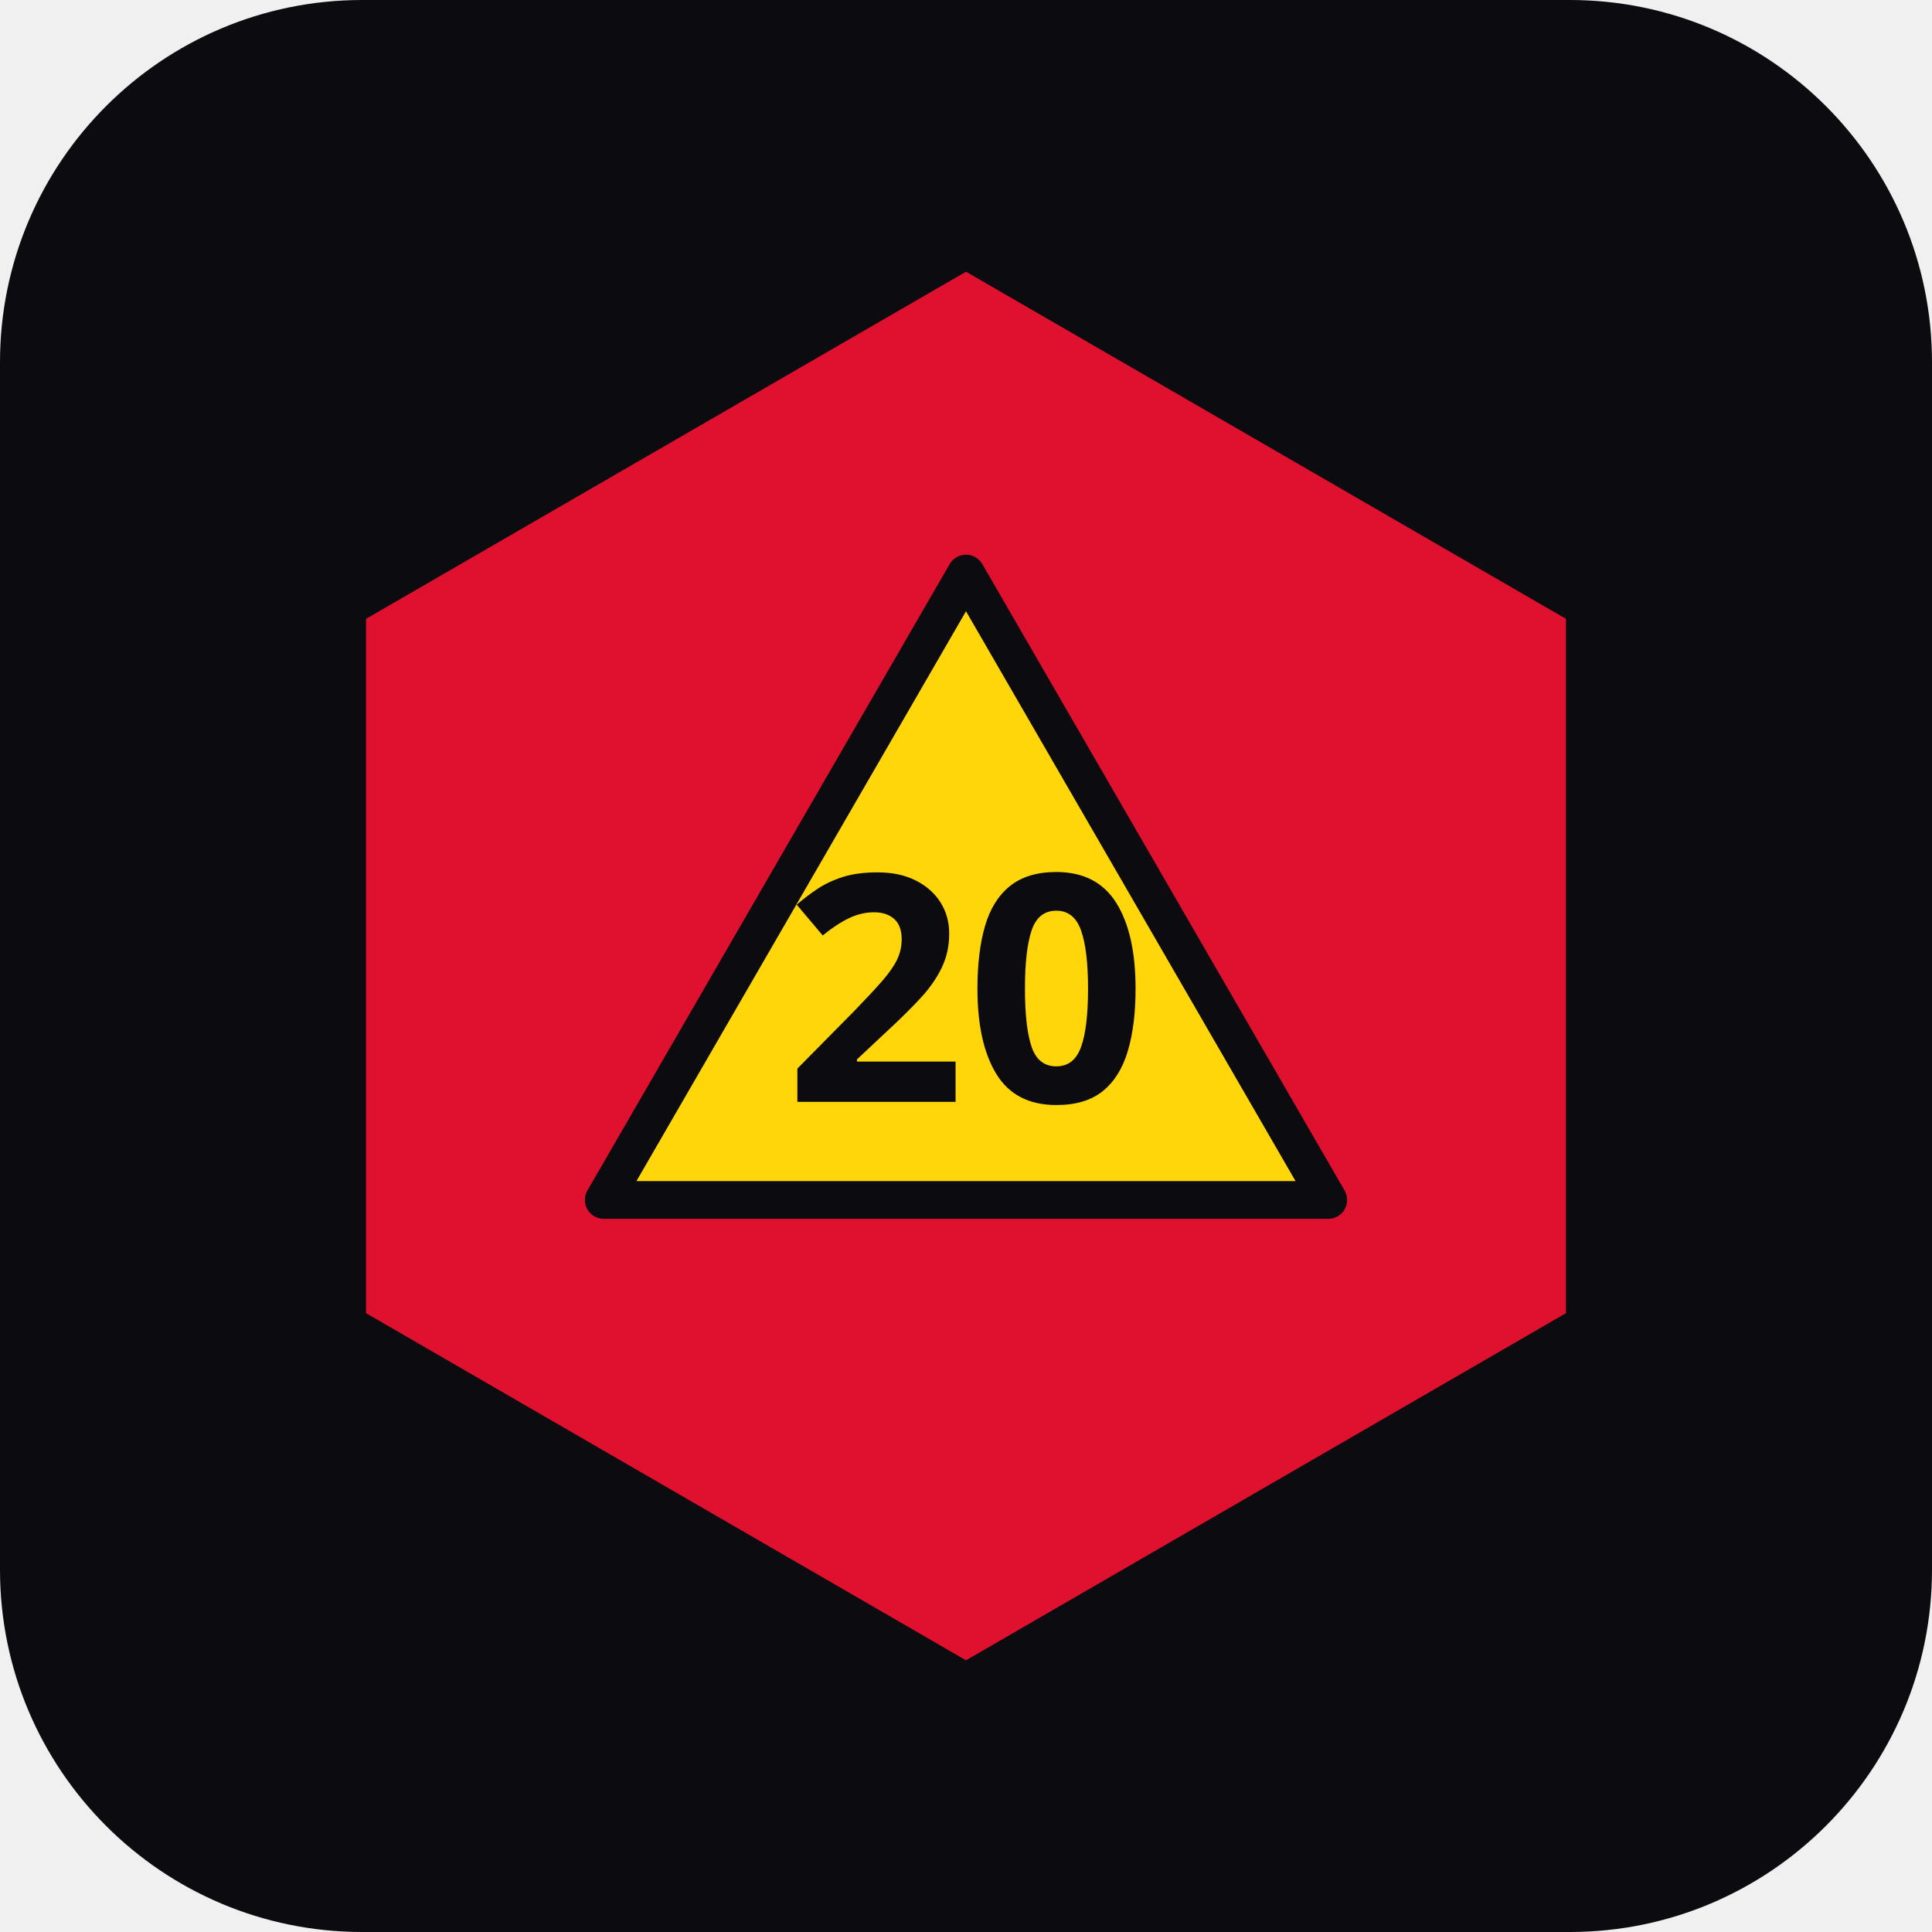
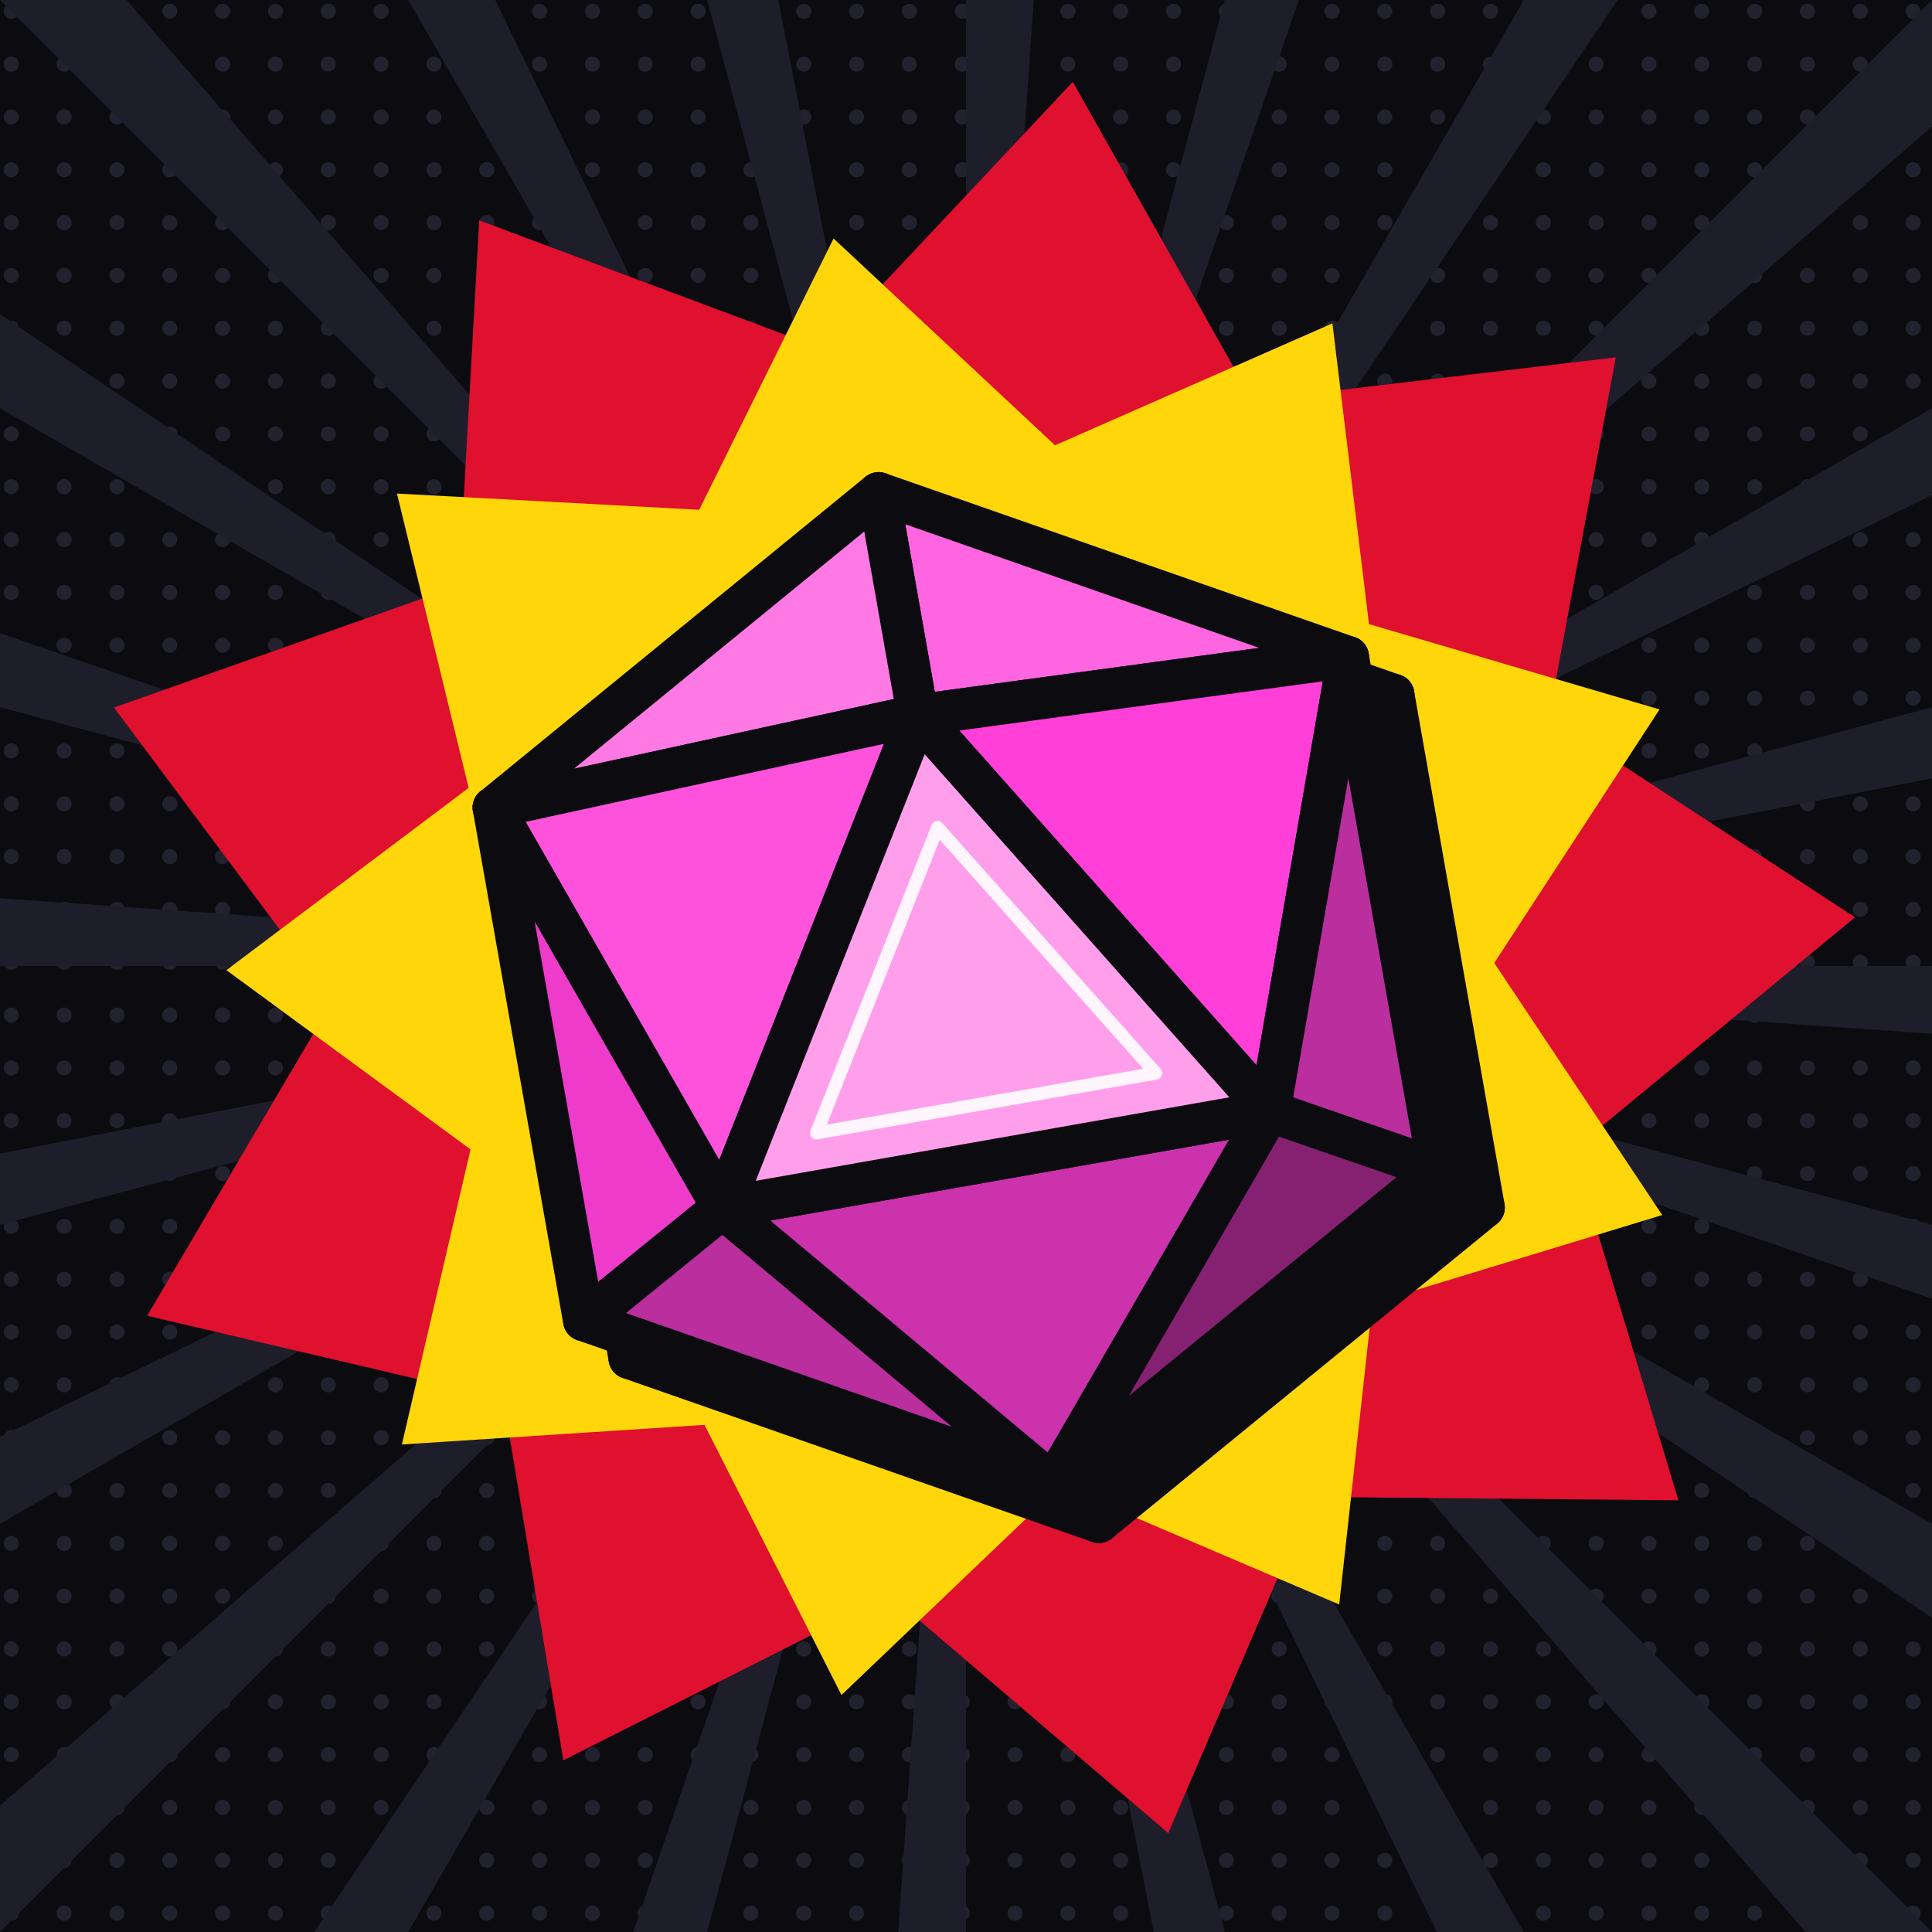
<svg xmlns="http://www.w3.org/2000/svg" viewBox="0 0 512 512">
-   <rect width="512" height="512" rx="96" fill="#0B0B10" />
-   <polygon points="256,72 415,164 415,348 256,440 97,348 97,164" fill="#E0102F" />
-   <polygon points="256,152 352,318 160,318" fill="#FFD60A" stroke="#0B0B10" stroke-width="10" stroke-linejoin="round" />
-   <text x="256" y="292" font-family="system-ui, sans-serif" font-weight="800" font-size="84" fill="#0B0B10" text-anchor="middle">20</text>
+   <defs>
+     <pattern id="dots" width="14" height="14" patternUnits="userSpaceOnUse">
+       <circle cx="3" cy="3" r="2" fill="#22222E" />
+     </pattern>
+   </defs>
+   <rect width="512" height="512" fill="#0B0B10" />
+   <rect width="512" height="512" fill="url(#dots)" />
+   <polygon points="256,256 256.0,-164.0 285.4,-163.0" fill="#1E1E2A" />
+   <polygon points="256,256 364.7,-149.7 392.8,-141.1" fill="#1E1E2A" />
+   <polygon points="256,256 466.0,-107.7 490.9,-92.2" fill="#1E1E2A" />
+   <polygon points="256,256 553.0,-41.0 573.0,-19.5" fill="#1E1E2A" />
+   <polygon points="256,256 619.7,46.0 633.5,72.0" fill="#1E1E2A" />
+   <polygon points="256,256 661.7,147.3 668.3,175.9" fill="#1E1E2A" />
+   <polygon points="256,256 676.0,256.0 675.0,285.4" fill="#1E1E2A" />
+   <polygon points="256,256 661.7,364.7 653.1,392.8" fill="#1E1E2A" />
+   <polygon points="256,256 619.7,466.0 604.2,490.9" fill="#1E1E2A" />
+   <polygon points="256,256 553.0,553.0 531.5,573.0" fill="#1E1E2A" />
+   <polygon points="256,256 466.0,619.7 440.0,633.5" fill="#1E1E2A" />
+   <polygon points="256,256 364.7,661.7 336.1,668.3" fill="#1E1E2A" />
+   <polygon points="256,256 256.0,676.0 226.6,675.0" fill="#1E1E2A" />
+   <polygon points="256,256 147.3,661.7 119.2,653.1" fill="#1E1E2A" />
+   <polygon points="256,256 46.0,619.7 21.1,604.2" fill="#1E1E2A" />
+   <polygon points="256,256 -41.0,553.0 -61.0,531.5" fill="#1E1E2A" />
+   <polygon points="256,256 -107.7,466.0 -121.5,440.0" fill="#1E1E2A" />
+   <polygon points="256,256 -149.7,364.7 -156.3,336.1" fill="#1E1E2A" />
+   <polygon points="256,256 -164.0,256.0 -163.0,226.6" fill="#1E1E2A" />
+   <polygon points="256,256 -149.7,147.3 -141.1,119.2" fill="#1E1E2A" />
+   <polygon points="256,256 -107.7,46.0 -92.2,21.1" fill="#1E1E2A" />
+   <polygon points="256,256 -41.0,-41.0 -19.5,-61.0" fill="#1E1E2A" />
+   <polygon points="256,256 46.0,-107.7 72.0,-121.5" fill="#1E1E2A" />
+   <polygon points="256,256 147.3,-149.7 175.9,-156.3" fill="#1E1E2A" />
+   <polygon points="284.3,21.7 331.9,106.1 428.2,94.7 410.5,190.0 491.6,243.1 416.8,304.8 444.8,397.6 347.8,396.7 309.6,485.8 235.9,422.8 149.3,466.5 133.4,370.8 39.0,348.7 88.2,265.2 30.2,187.5 121.6,155.2 127.0,58.4 217.9,92.4" fill="#E0102F" />
+   <polygon points="220.9,63.2 279.6,118.0 353.1,85.7 362.8,165.4 439.8,188.0 396.0,255.2 440.5,322.0 363.7,345.4 354.9,425.2 281.1,393.7 223.0,449.2 186.7,377.6 106.5,382.8 124.7,304.6 60.0,257.1 124.2,208.8 105.2,130.8 185.3,135.1" fill="#FFD60A" />
+   <g transform="translate(256 262) rotate(-10) scale(4.6) translate(-32 -32)">
+     <g transform="translate(2.2 2.6)">
+       <polygon points="32,3 57,17 32,16" fill="#0B0B10" stroke="#0B0B10" stroke-width="2.4" stroke-linejoin="round" />
+       <polygon points="32,3 32,16 7,17" fill="#0B0B10" stroke="#0B0B10" stroke-width="2.4" stroke-linejoin="round" />
+       <polygon points="57,17 48,42 32,16" fill="#0B0B10" stroke="#0B0B10" stroke-width="2.4" stroke-linejoin="round" />
+       <polygon points="57,17 57,47 48,42" fill="#0B0B10" stroke="#0B0B10" stroke-width="2.4" stroke-linejoin="round" />
+       <polygon points="7,17 32,16 16,42" fill="#0B0B10" stroke="#0B0B10" stroke-width="2.4" stroke-linejoin="round" />
+       <polygon points="7,17 16,42 7,47" fill="#0B0B10" stroke="#0B0B10" stroke-width="2.4" stroke-linejoin="round" />
+       <polygon points="7,47 16,42 32,61" fill="#0B0B10" stroke="#0B0B10" stroke-width="2.4" stroke-linejoin="round" />
+       <polygon points="16,42 48,42 32,61" fill="#0B0B10" stroke="#0B0B10" stroke-width="2.4" stroke-linejoin="round" />
+       <polygon points="48,42 57,47 32,61" fill="#0B0B10" stroke="#0B0B10" stroke-width="2.4" stroke-linejoin="round" />
+       <polygon points="32,16 48,42 16,42" fill="#0B0B10" stroke="#0B0B10" stroke-width="2.4" stroke-linejoin="round" />
+     </g>
+     <polygon points="32,3 57,17 32,16" fill="rgb(255,101,224)" stroke="#0B0B10" stroke-width="2.4" stroke-linejoin="round" />
+     <polygon points="32,3 32,16 7,17" fill="rgb(255,121,228)" stroke="#0B0B10" stroke-width="2.4" stroke-linejoin="round" />
+     <polygon points="57,17 48,42 32,16" fill="rgb(255,63,216)" stroke="#0B0B10" stroke-width="2.4" stroke-linejoin="round" />
+     <polygon points="57,17 57,47 48,42" fill="rgb(186,46,157)" stroke="#0B0B10" stroke-width="2.4" stroke-linejoin="round" />
+     <polygon points="7,17 32,16 16,42" fill="rgb(255,82,220)" stroke="#0B0B10" stroke-width="2.4" stroke-linejoin="round" />
+     <polygon points="7,17 16,42 7,47" fill="rgb(238,59,201)" stroke="#0B0B10" stroke-width="2.4" stroke-linejoin="round" />
+     <polygon points="7,47 16,42 32,61" fill="rgb(186,46,157)" stroke="#0B0B10" stroke-width="2.4" stroke-linejoin="round" />
+     <polygon points="16,42 48,42 32,61" fill="rgb(203,50,172)" stroke="#0B0B10" stroke-width="2.4" stroke-linejoin="round" />
+     <polygon points="48,42 57,47 32,61" fill="rgb(134,33,113)" stroke="#0B0B10" stroke-width="2.4" stroke-linejoin="round" />
+     <polygon points="32,16 48,42 16,42" fill="rgb(255,159,236)" stroke="#0B0B10" stroke-width="2.4" stroke-linejoin="round" />
+     <polygon points="32,16 48,42 16,42" fill="none" stroke="#FFFFFF" stroke-width="1.2" stroke-linejoin="round" opacity="0.9" transform="translate(32 33.3) scale(0.62) translate(-32 -33.3)" />
+   </g>
</svg>
